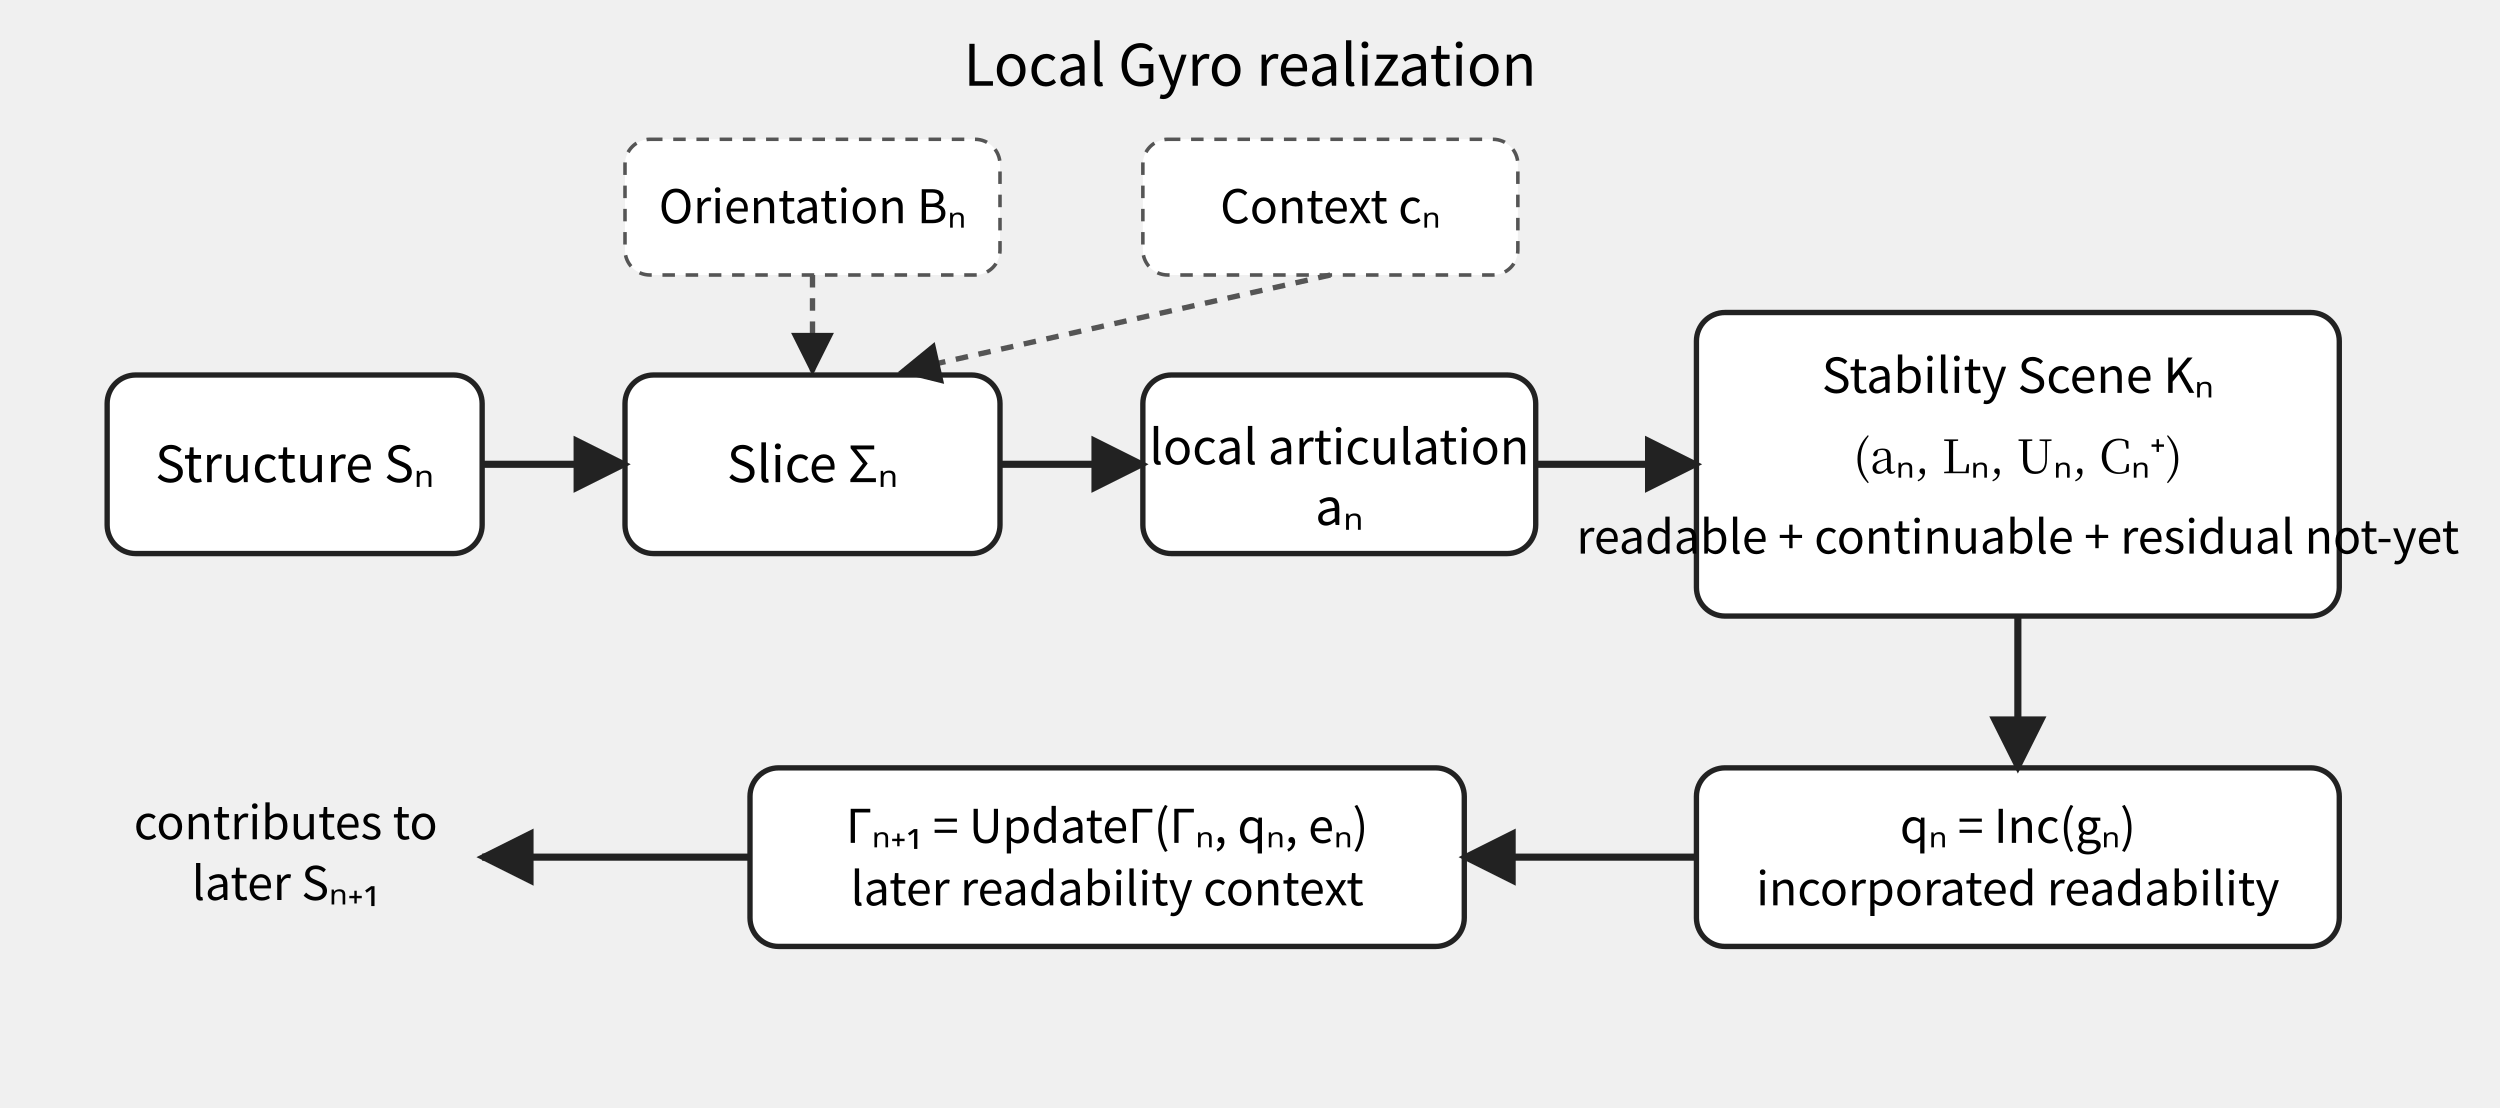
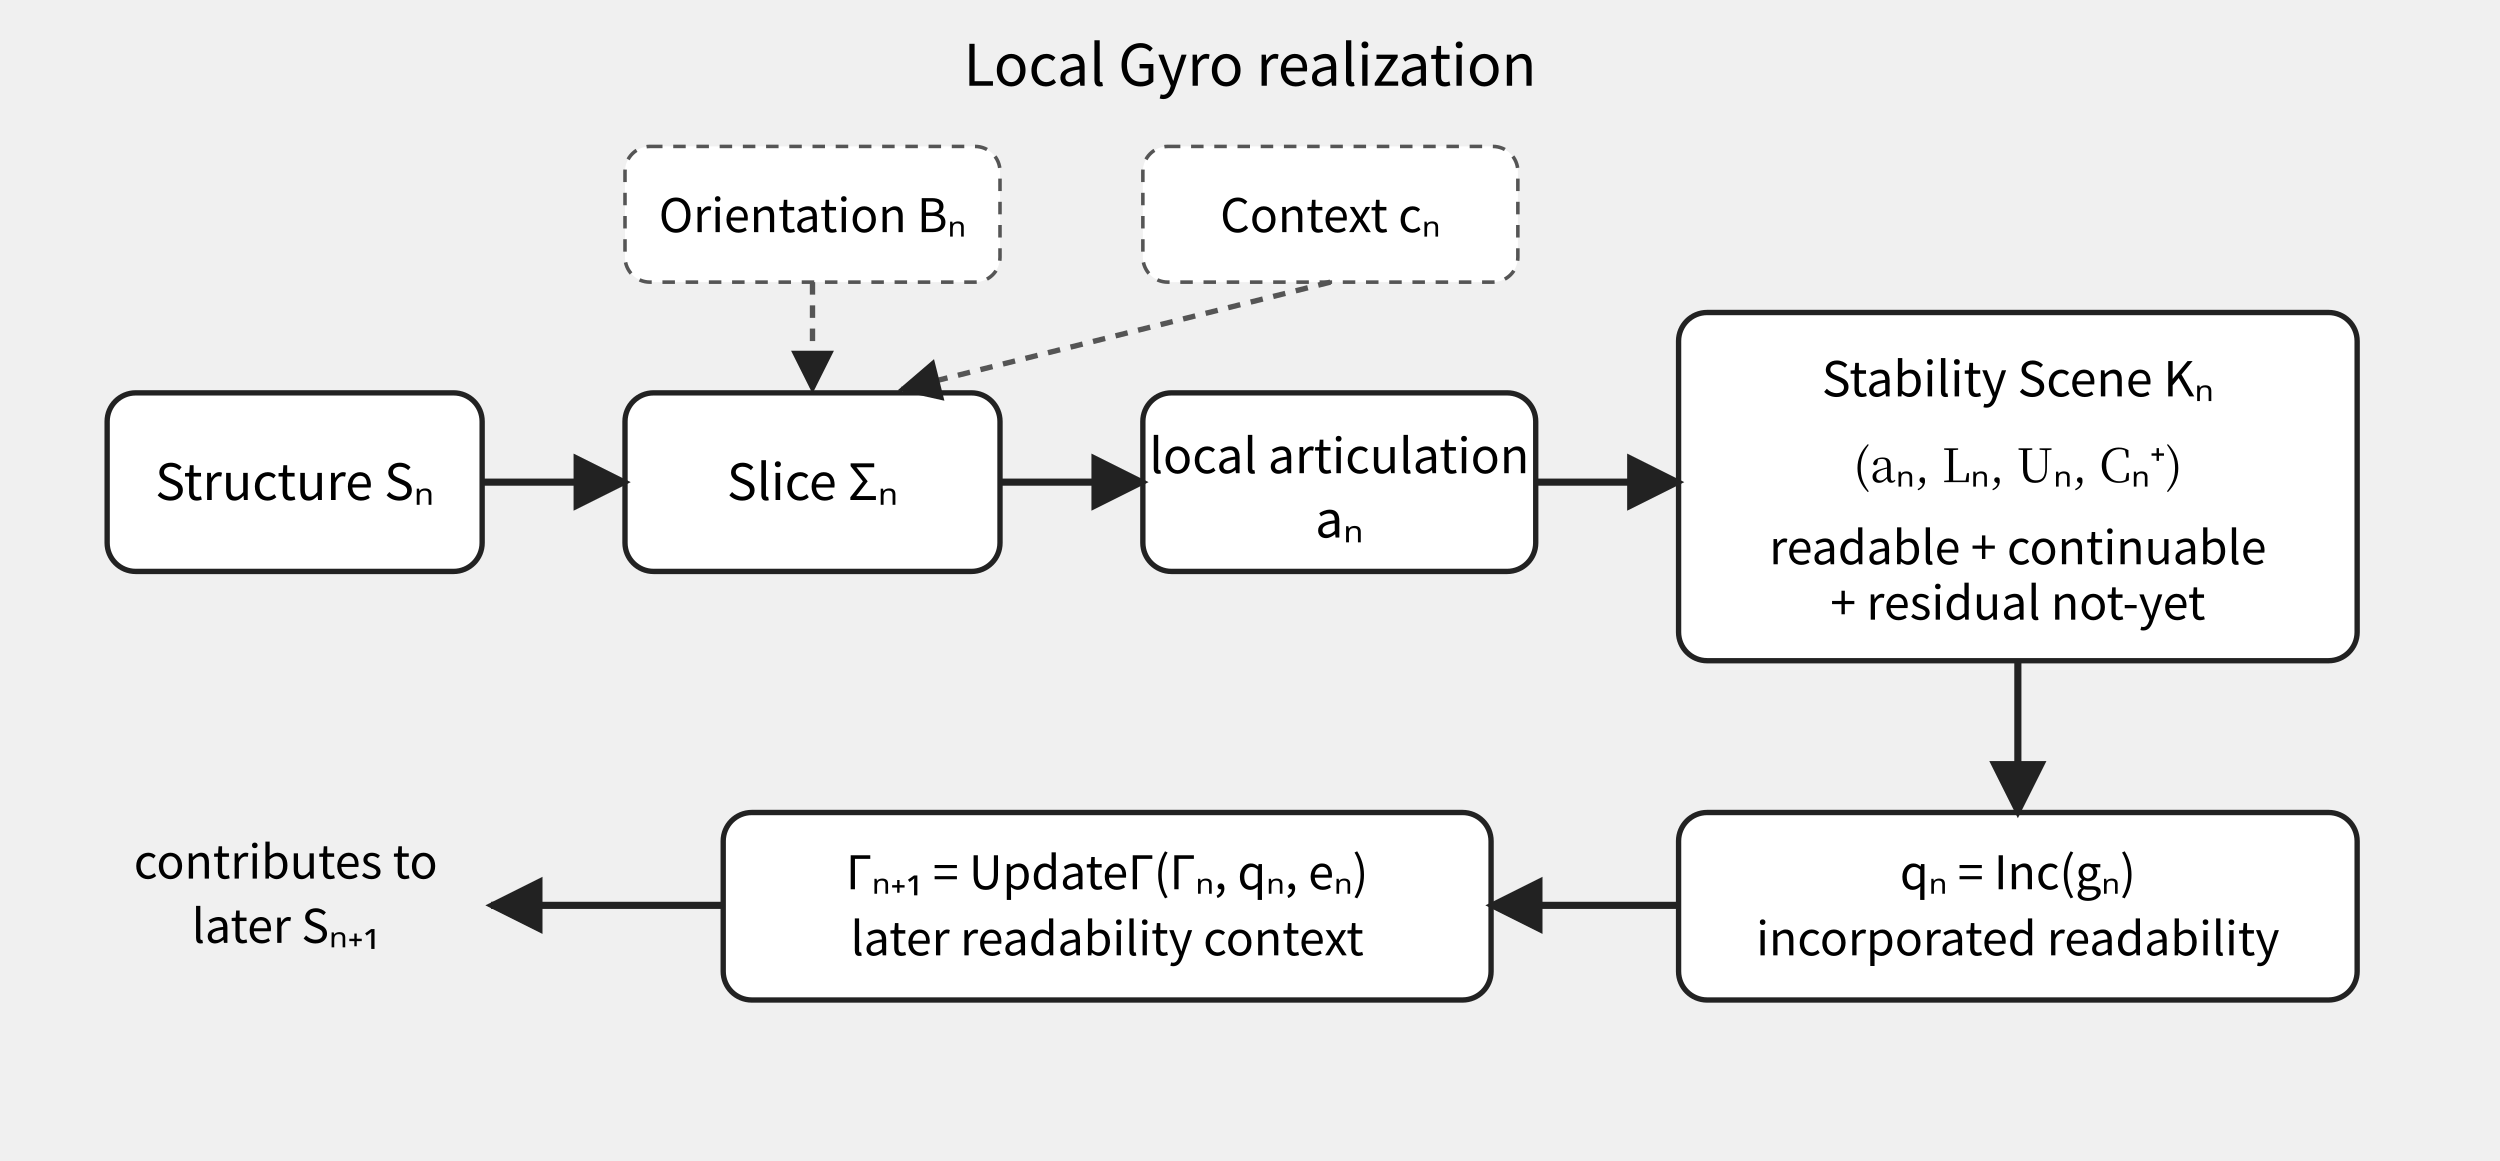
- <svg xmlns="http://www.w3.org/2000/svg" width="1400" height="620" viewBox="0 0 1400 620" role="img" aria-labelledby="title desc">
+ <svg xmlns="http://www.w3.org/2000/svg" width="1400" height="650" viewBox="0 0 1400 650" role="img" aria-labelledby="title desc">
  <defs>
    <marker id="arrow" viewBox="0 0 10 10" refX="9" refY="5" markerWidth="8" markerHeight="8" orient="auto-start-reverse">
      <path d="M 0 0 L 10 5 L 0 10 z" fill="#222" />
    </marker>
  </defs>
  <text x="700" y="48" text-anchor="middle" font-family="Noto Sans CJK JP" font-size="32">Local Gyro realization</text>
-   <rect x="60" y="210" width="210" height="100" rx="16" fill="white" stroke="#222" stroke-width="3" />
-   <rect x="350" y="210" width="210" height="100" rx="16" fill="white" stroke="#222" stroke-width="3" />
-   <rect x="640" y="210" width="220" height="100" rx="16" fill="white" stroke="#222" stroke-width="3" />
-   <rect x="950" y="175" width="360" height="170" rx="16" fill="white" stroke="#222" stroke-width="3" />
-   <text x="165" y="270" text-anchor="middle" font-family="Noto Sans CJK JP" font-size="28">Structure Sₙ</text>
-   <text x="455" y="270" text-anchor="middle" font-family="Noto Sans CJK JP" font-size="28">Slice Σₙ</text>
-   <text x="750" y="260" text-anchor="middle" font-family="Noto Sans CJK JP" font-size="27">local articulation</text>
-   <text x="750" y="294" text-anchor="middle" font-family="Noto Sans CJK JP" font-size="28">aₙ</text>
-   <text x="1130" y="220" text-anchor="middle" font-family="Noto Sans CJK JP" font-size="27">Stability Scene Kₙ</text>
-   <text x="1130" y="265" text-anchor="middle" font-family="Noto Serif CJK JP" font-size="26">(aₙ, Lₙ, Uₙ, Cₙ⁺)</text>
-   <text x="1130" y="310" text-anchor="middle" font-family="Noto Sans CJK JP" font-size="26">readable + continuable + residual not-yet</text>
-   <line x1="270" y1="260" x2="350" y2="260" stroke="#222" stroke-width="4" marker-end="url(#arrow)" />
-   <line x1="560" y1="260" x2="640" y2="260" stroke="#222" stroke-width="4" marker-end="url(#arrow)" />
-   <line x1="860" y1="260" x2="950" y2="260" stroke="#222" stroke-width="4" marker-end="url(#arrow)" />
-   <rect x="350" y="78" width="210" height="76" rx="14" fill="white" stroke="#555" stroke-width="2" stroke-dasharray="7 6" />
-   <text x="455" y="125" text-anchor="middle" font-family="Noto Sans CJK JP" font-size="26">Orientation Bₙ</text>
-   <rect x="640" y="78" width="210" height="76" rx="14" fill="white" stroke="#555" stroke-width="2" stroke-dasharray="7 6" />
-   <text x="745" y="125" text-anchor="middle" font-family="Noto Sans CJK JP" font-size="26">Context cₙ</text>
-   <line x1="455" y1="154" x2="455" y2="208" stroke="#555" stroke-width="3" stroke-dasharray="7 6" marker-end="url(#arrow)" />
-   <line x1="745" y1="154" x2="505" y2="208" stroke="#555" stroke-width="3" stroke-dasharray="7 6" marker-end="url(#arrow)" />
-   <rect x="950" y="430" width="360" height="100" rx="16" fill="white" stroke="#222" stroke-width="3" />
-   <text x="1130" y="472" text-anchor="middle" font-family="Noto Sans CJK JP" font-size="26">qₙ = Inc(gₙ)</text>
-   <text x="1130" y="507" text-anchor="middle" font-family="Noto Sans CJK JP" font-size="26">incorporated readability</text>
-   <line x1="1130" y1="345" x2="1130" y2="430" stroke="#222" stroke-width="4" marker-end="url(#arrow)" />
-   <rect x="420" y="430" width="400" height="100" rx="16" fill="white" stroke="#222" stroke-width="3" />
-   <text x="620" y="472" text-anchor="middle" font-family="Noto Sans CJK JP" font-size="26">Γₙ₊₁ = UpdateΓ(Γₙ, qₙ, eₙ)</text>
-   <text x="620" y="507" text-anchor="middle" font-family="Noto Sans CJK JP" font-size="26">later readability context</text>
-   <line x1="950" y1="480" x2="820" y2="480" stroke="#222" stroke-width="4" marker-end="url(#arrow)" />
-   <line x1="420" y1="480" x2="270" y2="480" stroke="#222" stroke-width="4" marker-end="url(#arrow)" />
-   <text x="160" y="470" text-anchor="middle" font-family="Noto Sans CJK JP" font-size="26">contributes to</text>
-   <text x="160" y="504" text-anchor="middle" font-family="Noto Sans CJK JP" font-size="26">later Sₙ₊₁</text>
+   <rect x="60" y="220" width="210" height="100" rx="16" fill="white" stroke="#222" stroke-width="3" />
+   <rect x="350" y="220" width="210" height="100" rx="16" fill="white" stroke="#222" stroke-width="3" />
+   <rect x="640" y="220" width="220" height="100" rx="16" fill="white" stroke="#222" stroke-width="3" />
+   <rect x="940" y="175" width="380" height="195" rx="16" fill="white" stroke="#222" stroke-width="3" />
+   <text x="165" y="280" text-anchor="middle" font-family="Noto Sans CJK JP" font-size="28">Structure Sₙ</text>
+   <text x="455" y="280" text-anchor="middle" font-family="Noto Sans CJK JP" font-size="28">Slice Σₙ</text>
+   <text x="750" y="265" text-anchor="middle" font-family="Noto Sans CJK JP" font-size="27">local articulation</text>
+   <text x="750" y="301" text-anchor="middle" font-family="Noto Sans CJK JP" font-size="28">aₙ</text>
+   <text x="1130" y="222" text-anchor="middle" font-family="Noto Sans CJK JP" font-size="27">Stability Scene Kₙ</text>
+   <text x="1130" y="270" text-anchor="middle" font-family="Noto Serif CJK JP" font-size="26">(aₙ, Lₙ, Uₙ, Cₙ⁺)</text>
+   <text x="1130" y="316" text-anchor="middle" font-family="Noto Sans CJK JP" font-size="26">readable + continuable</text>
+   <text x="1130" y="347" text-anchor="middle" font-family="Noto Sans CJK JP" font-size="26">+ residual not-yet</text>
+   <line x1="270" y1="270" x2="350" y2="270" stroke="#222" stroke-width="4" marker-end="url(#arrow)" />
+   <line x1="560" y1="270" x2="640" y2="270" stroke="#222" stroke-width="4" marker-end="url(#arrow)" />
+   <line x1="860" y1="270" x2="940" y2="270" stroke="#222" stroke-width="4" marker-end="url(#arrow)" />
+   <rect x="350" y="82" width="210" height="76" rx="14" fill="white" stroke="#555" stroke-width="2" stroke-dasharray="7 6" />
+   <text x="455" y="130" text-anchor="middle" font-family="Noto Sans CJK JP" font-size="26">Orientation Bₙ</text>
+   <rect x="640" y="82" width="210" height="76" rx="14" fill="white" stroke="#555" stroke-width="2" stroke-dasharray="7 6" />
+   <text x="745" y="130" text-anchor="middle" font-family="Noto Sans CJK JP" font-size="26">Context cₙ</text>
+   <line x1="455" y1="158" x2="455" y2="218" stroke="#555" stroke-width="3" stroke-dasharray="7 6" marker-end="url(#arrow)" />
+   <line x1="745" y1="158" x2="505" y2="218" stroke="#555" stroke-width="3" stroke-dasharray="7 6" marker-end="url(#arrow)" />
+   <rect x="940" y="455" width="380" height="105" rx="16" fill="white" stroke="#222" stroke-width="3" />
+   <text x="1130" y="498" text-anchor="middle" font-family="Noto Sans CJK JP" font-size="26">qₙ = Inc(gₙ)</text>
+   <text x="1130" y="535" text-anchor="middle" font-family="Noto Sans CJK JP" font-size="26">incorporated readability</text>
+   <line x1="1130" y1="370" x2="1130" y2="455" stroke="#222" stroke-width="4" marker-end="url(#arrow)" />
+   <rect x="405" y="455" width="430" height="105" rx="16" fill="white" stroke="#222" stroke-width="3" />
+   <text x="620" y="498" text-anchor="middle" font-family="Noto Sans CJK JP" font-size="26">Γₙ₊₁ = UpdateΓ(Γₙ, qₙ, eₙ)</text>
+   <text x="620" y="535" text-anchor="middle" font-family="Noto Sans CJK JP" font-size="26">later readability context</text>
+   <line x1="940" y1="507" x2="835" y2="507" stroke="#222" stroke-width="4" marker-end="url(#arrow)" />
+   <line x1="405" y1="507" x2="275" y2="507" stroke="#222" stroke-width="4" marker-end="url(#arrow)" />
+   <text x="160" y="492" text-anchor="middle" font-family="Noto Sans CJK JP" font-size="26">contributes to</text>
+   <text x="160" y="528" text-anchor="middle" font-family="Noto Sans CJK JP" font-size="26">later Sₙ₊₁</text>
</svg>
